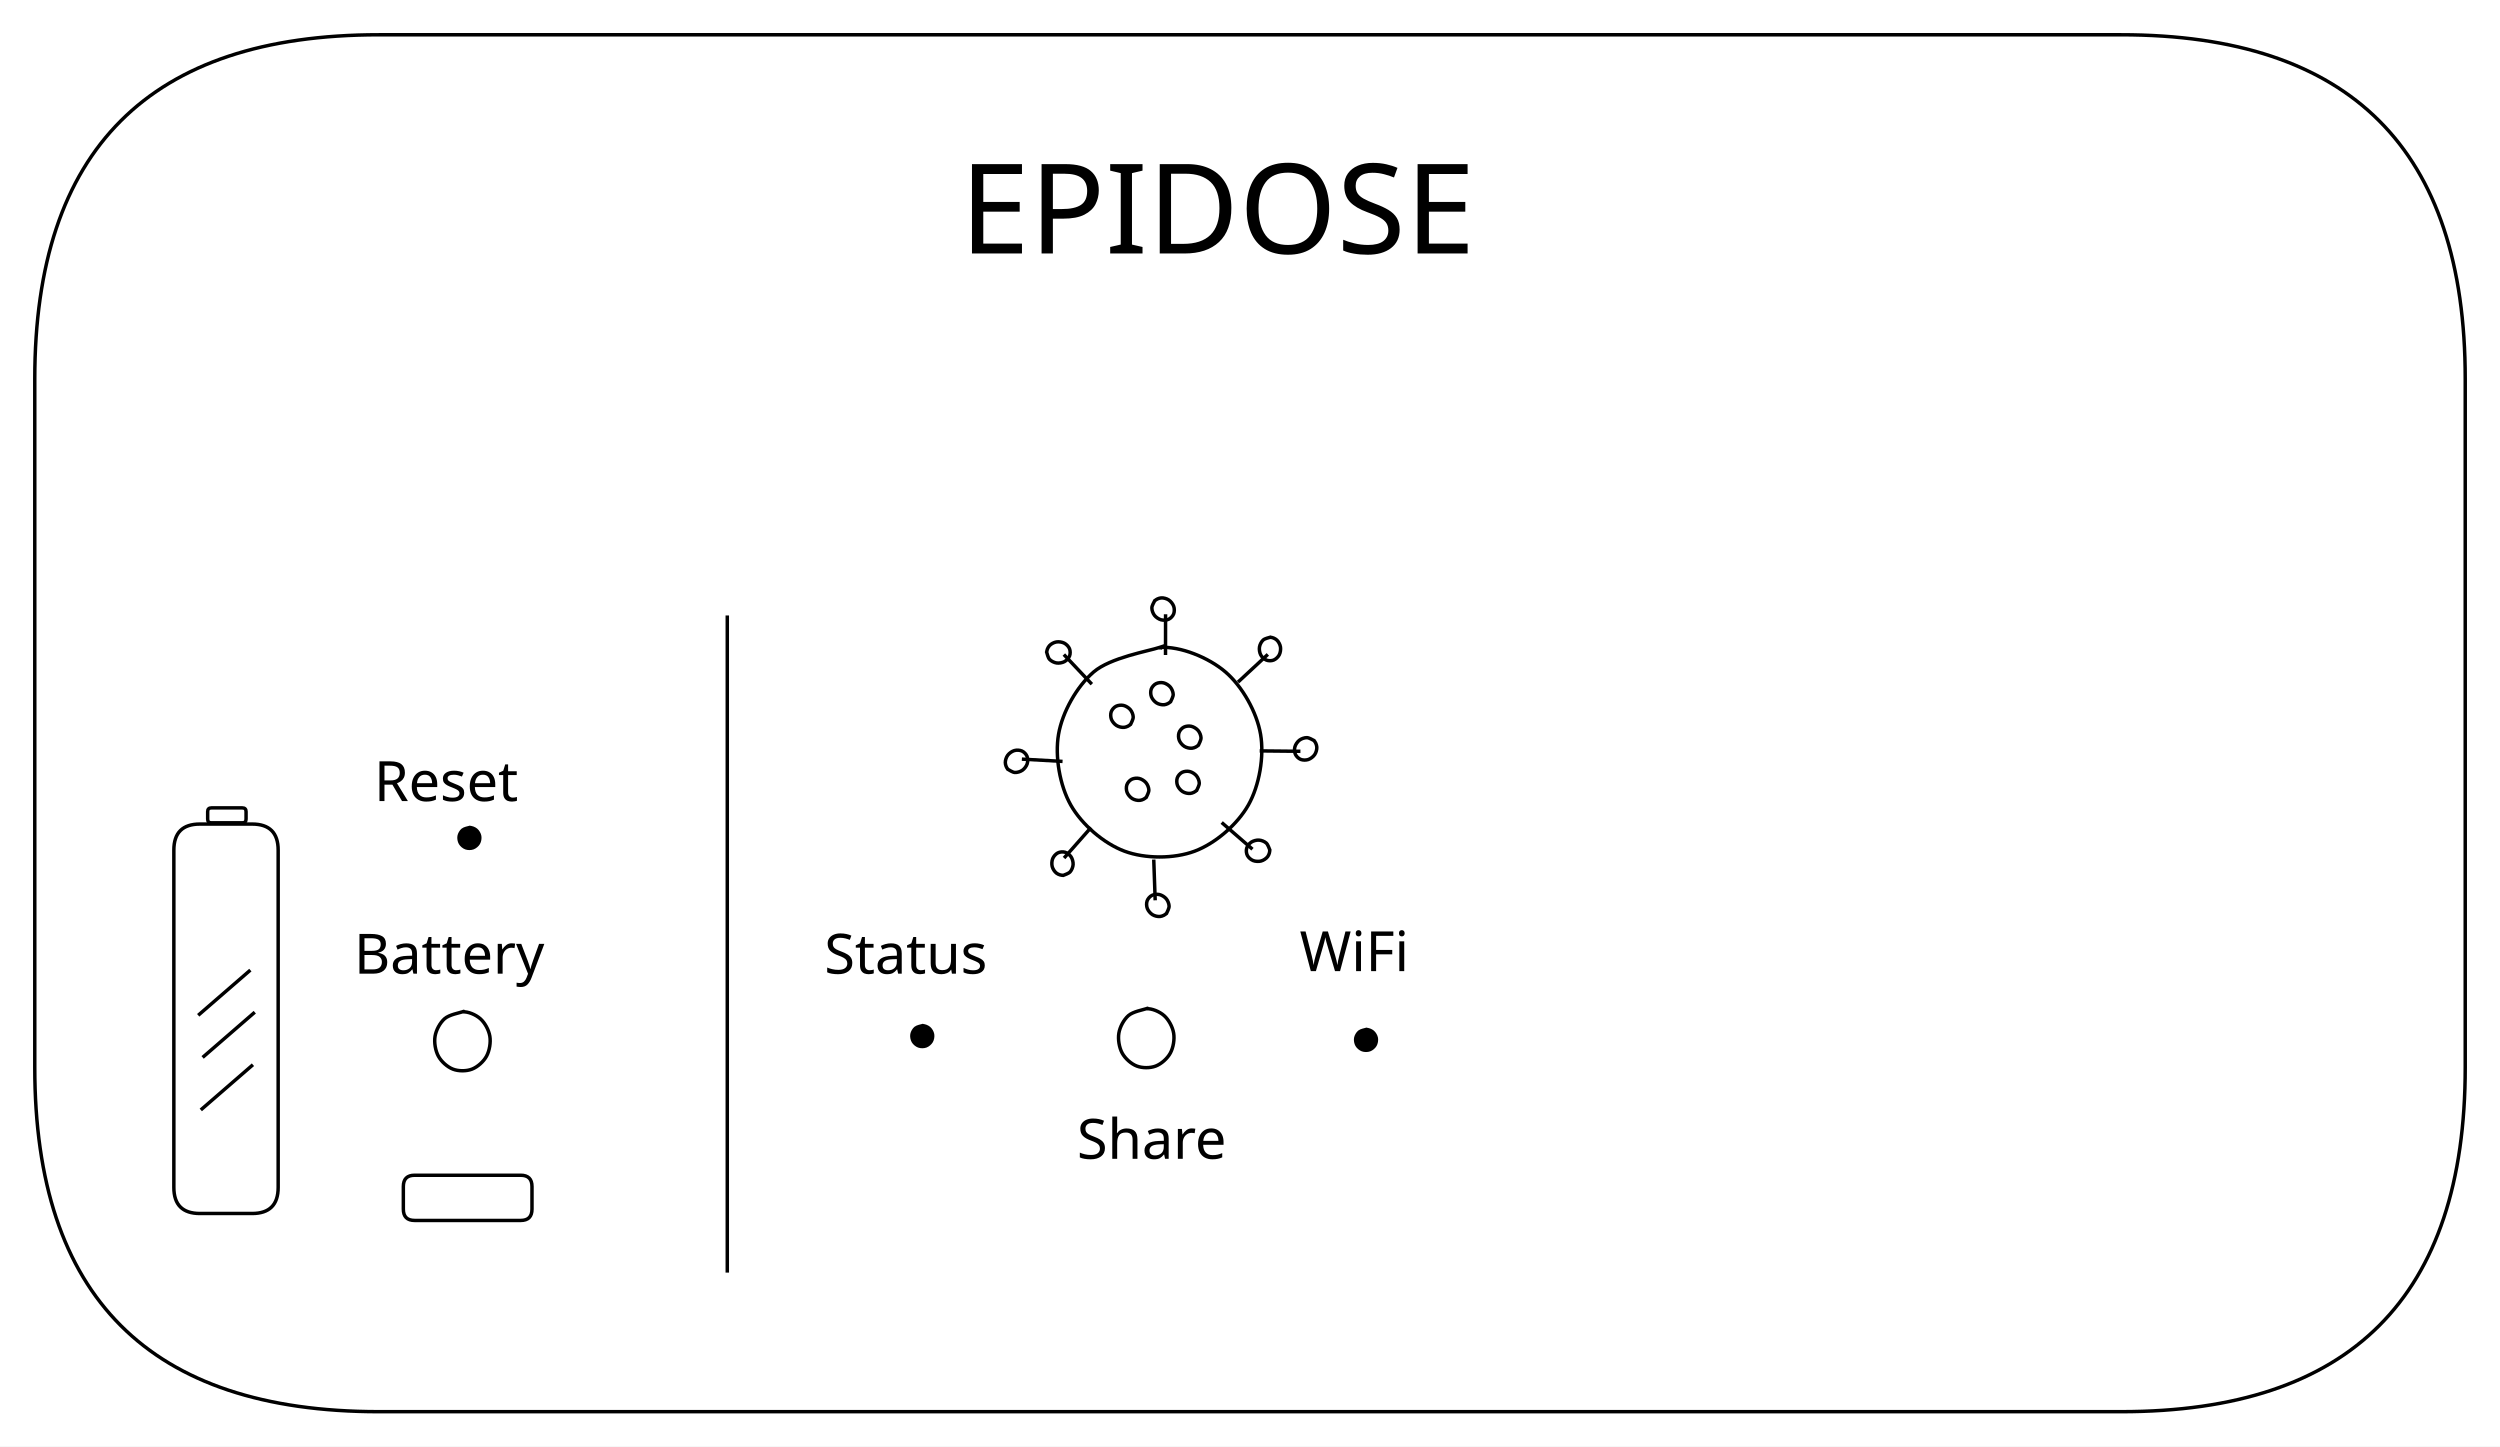
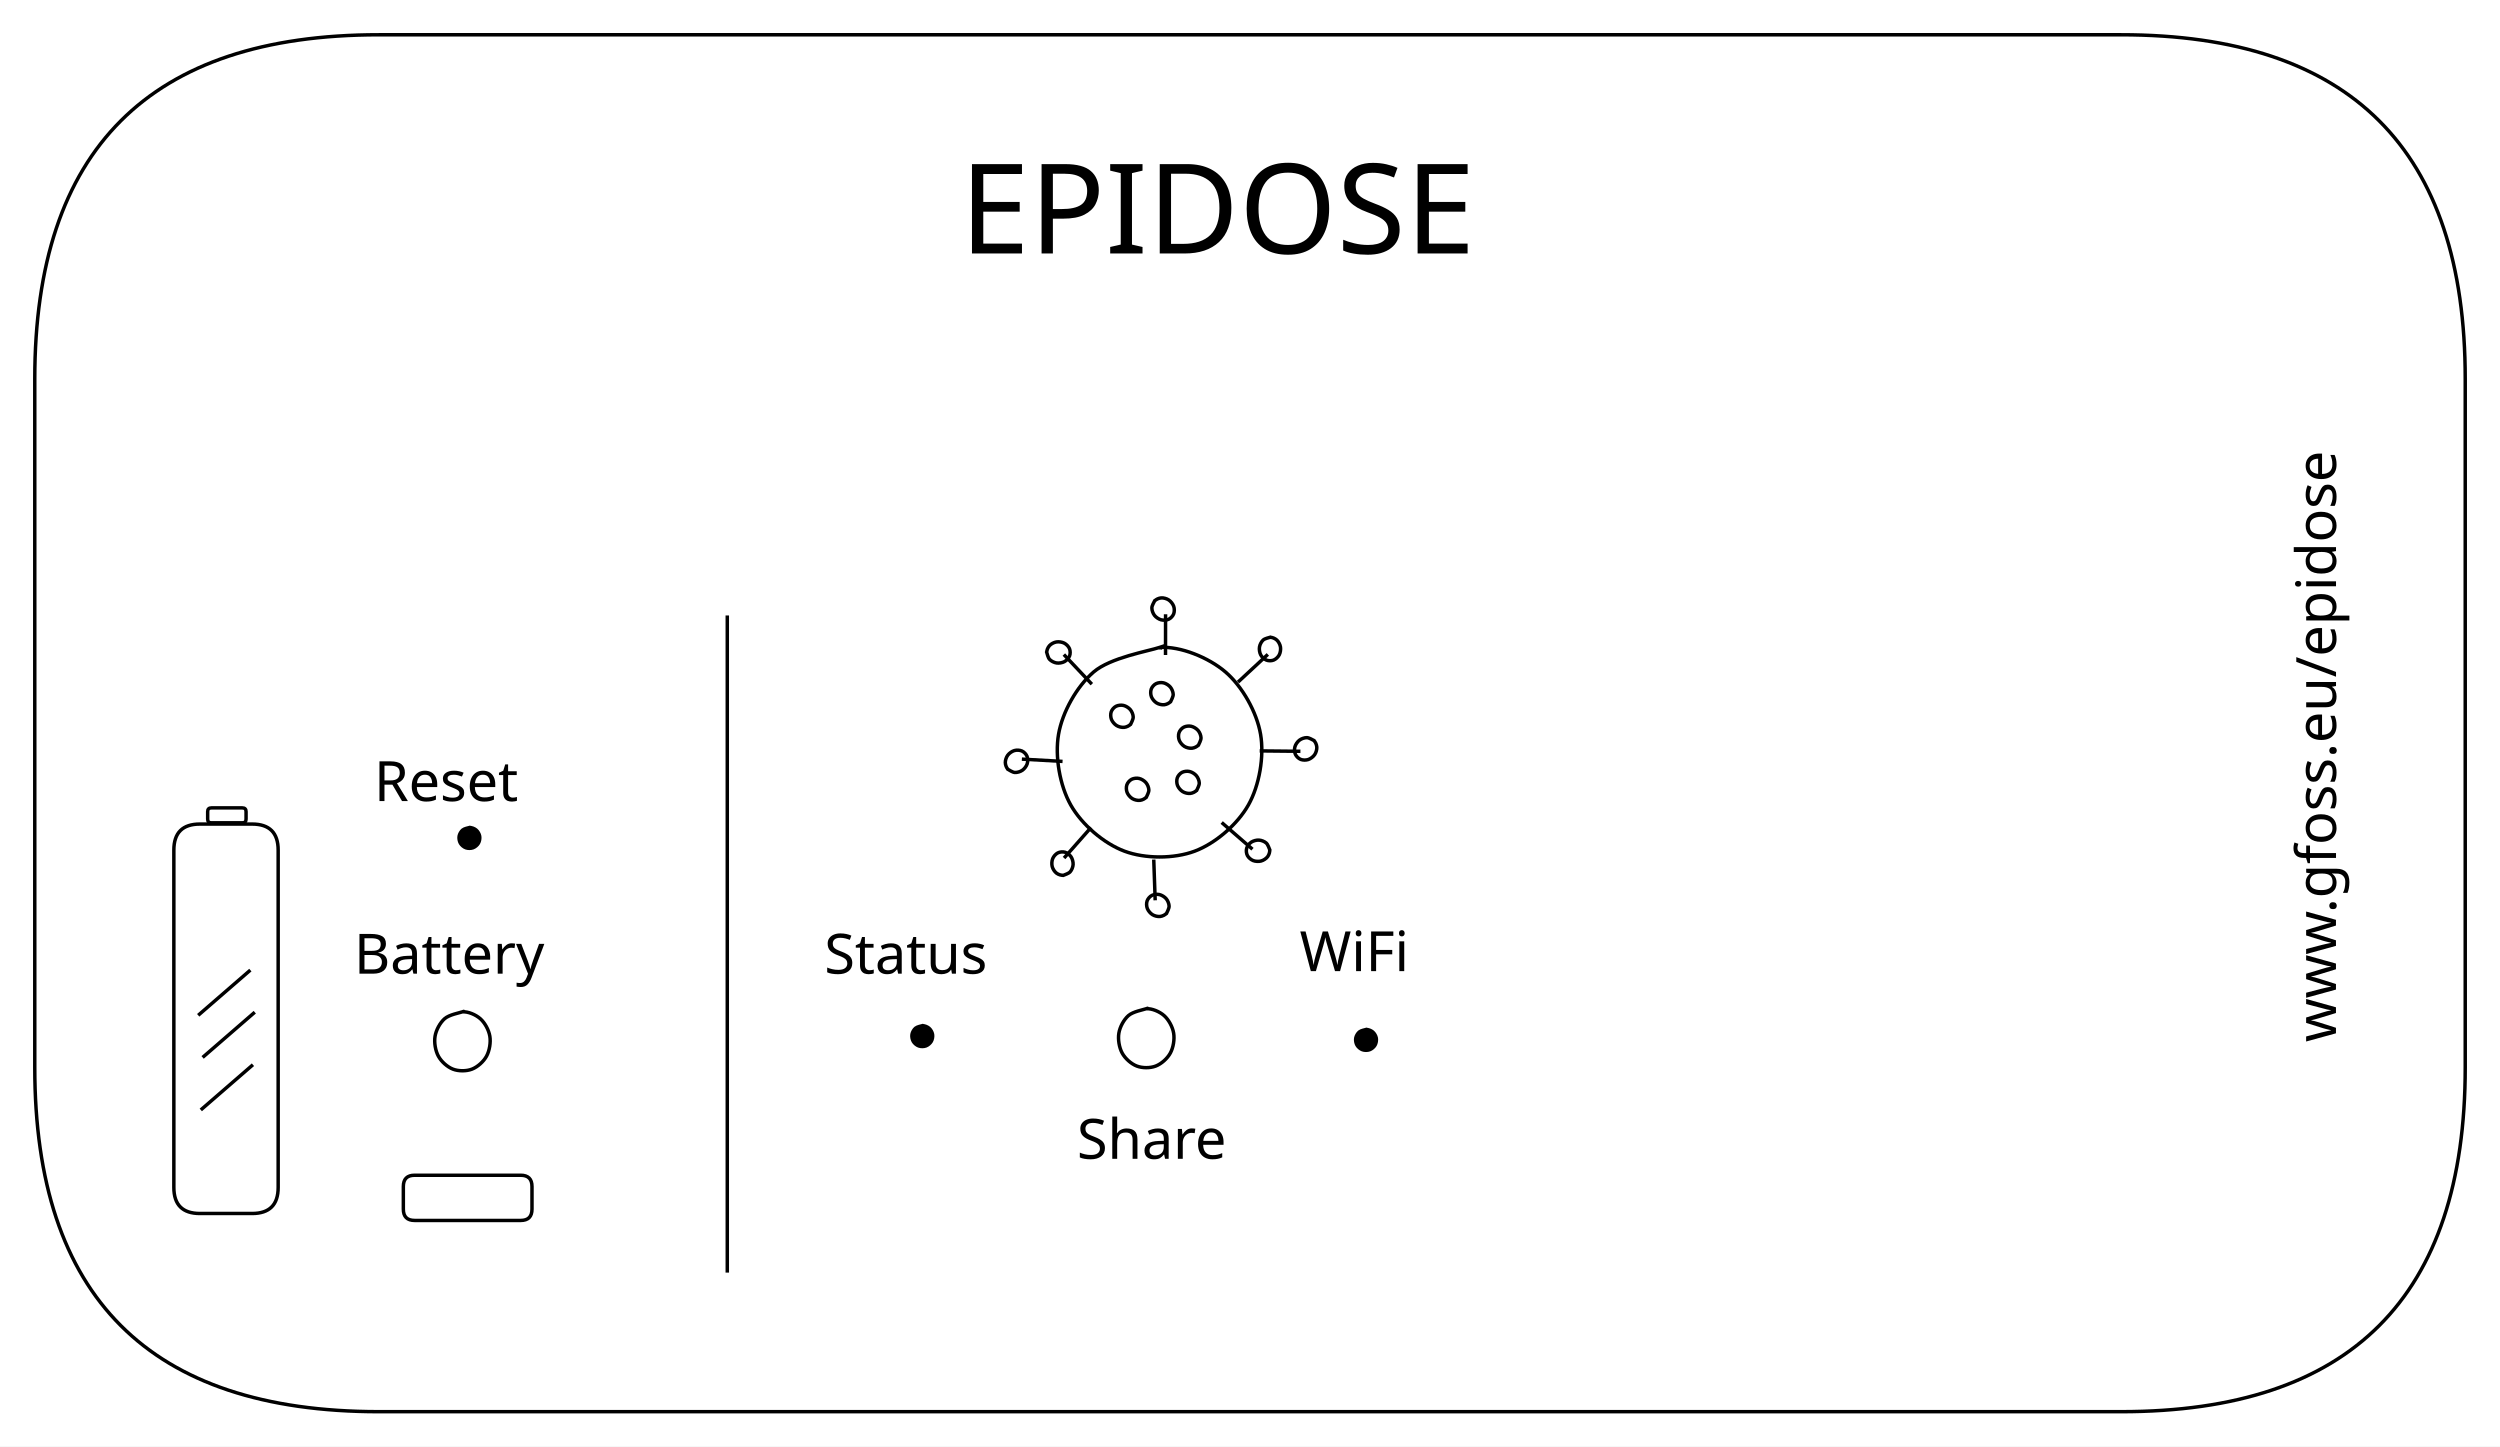
<svg xmlns="http://www.w3.org/2000/svg" version="1.1" viewBox="0 0 719 416">
  <defs>
    <style>
      @font-face {
        font-family: "Virgil";
        src: url("https://excalidraw.com/FG_Virgil.woff2");
      }
      @font-face {
        font-family: "Cascadia";
        src: url("https://excalidraw.com/Cascadia.woff2");
      }
    </style>
  </defs>
  <rect x="0" y="0" width="719" height="416" fill="#ffffff" />
  <g transform="translate(10 10) rotate(0 349.5 198)">
    <path d="M99 0 M99 0 C284.364 0, 469.729 0, 600 0 M99 0 C204.238 0, 309.476 0, 600 0 M600 0 C666 0, 699 33, 699 99 M600 0 C666 0, 699 33, 699 99 M699 99 C699 170.945, 699 242.89, 699 297 M699 99 C699 139.087, 699 179.173, 699 297 M699 297 C699 363, 666 396, 600 396 M699 297 C699 363, 666 396, 600 396 M600 396 C410.517 396, 221.034 396, 99 396 M600 396 C448.006 396, 296.012 396, 99 396 M99 396 C33 396, 0 363, 0 297 M99 396 C33 396, 0 363, 0 297 M0 297 C0 221.243, 0 145.486, 0 99 M0 297 C0 240.184, 0 183.368, 0 99 M0 99 C0 33, 33 0, 99 0 M0 99 C0 33, 33 0, 99 0" stroke="#000000" stroke-width="1" fill="none" />
  </g>
  <g transform="translate(276.0576 37.90288) rotate(0 74 21.5)">
    <text x="0" y="35" font-family="Cascadia, Segoe UI Emoji" font-size="36px" fill="#000000" text-anchor="start" style="white-space: pre;" direction="ltr">EPIDOSE</text>
  </g>
  <g transform="translate(125 291) rotate(0 8 8.5)">
    <path d="M8 0 C9.628 -0.109, 11.829 0.818, 13.142 1.989 C14.455 3.159, 15.581 5.23, 15.878 7.024 C16.176 8.818, 15.785 11.173, 14.928 12.75 C14.071 14.327, 12.347 15.864, 10.736 16.487 C9.125 17.11, 6.875 17.11, 5.264 16.487 C3.653 15.864, 1.929 14.327, 1.072 12.75 C0.215 11.173, -0.176 8.818, 0.122 7.024 C0.419 5.23, 1.545 3.159, 2.858 1.989 C4.171 0.818, 7.143 0.303, 8 0 C8.857 -0.303, 8 0.028, 8 0.17 M8 0 C9.628 -0.109, 11.829 0.818, 13.142 1.989 C14.455 3.159, 15.581 5.23, 15.878 7.024 C16.176 8.818, 15.785 11.173, 14.928 12.75 C14.071 14.327, 12.347 15.864, 10.736 16.487 C9.125 17.11, 6.875 17.11, 5.264 16.487 C3.653 15.864, 1.929 14.327, 1.072 12.75 C0.215 11.173, -0.176 8.818, 0.122 7.024 C0.419 5.23, 1.545 3.159, 2.858 1.989 C4.171 0.818, 7.143 0.303, 8 0 C8.857 -0.303, 8 0.028, 8 0.17" stroke="#000000" stroke-width="1" fill="none" />
  </g>
  <g transform="translate(132 238) rotate(0 3 3)">
    <path d="M3 0 C3.611 -0.038, 4.436 0.289, 4.928 0.702 C5.421 1.115, 5.843 1.846, 5.954 2.479 C6.066 3.112, 5.919 3.943, 5.598 4.5 C5.277 5.057, 4.63 5.599, 4.026 5.819 C3.422 6.039, 2.578 6.039, 1.974 5.819 C1.37 5.599, 0.723 5.057, 0.402 4.5 C0.081 3.943, -0.066 3.112, 0.046 2.479 C0.157 1.846, 0.579 1.115, 1.072 0.702 C1.564 0.289, 2.679 0.107, 3 0 C3.321 -0.107, 3 0.01, 3 0.06 M3 0 C3.611 -0.038, 4.436 0.289, 4.928 0.702 C5.421 1.115, 5.843 1.846, 5.954 2.479 C6.066 3.112, 5.919 3.943, 5.598 4.5 C5.277 5.057, 4.63 5.599, 4.026 5.819 C3.422 6.039, 2.578 6.039, 1.974 5.819 C1.37 5.599, 0.723 5.057, 0.402 4.5 C0.081 3.943, -0.066 3.112, 0.046 2.479 C0.157 1.846, 0.579 1.115, 1.072 0.702 C1.564 0.289, 2.679 0.107, 3 0 C3.321 -0.107, 3 0.01, 3 0.06" stroke="none" stroke-width="0" fill="#000000" />
    <path d="M3 0 C3.611 -0.038, 4.436 0.289, 4.928 0.702 C5.421 1.115, 5.843 1.846, 5.954 2.479 C6.066 3.112, 5.919 3.943, 5.598 4.5 C5.277 5.057, 4.63 5.599, 4.026 5.819 C3.422 6.039, 2.578 6.039, 1.974 5.819 C1.37 5.599, 0.723 5.057, 0.402 4.5 C0.081 3.943, -0.066 3.112, 0.046 2.479 C0.157 1.846, 0.579 1.115, 1.072 0.702 C1.564 0.289, 2.679 0.107, 3 0 C3.321 -0.107, 3 0.01, 3 0.06 M3 0 C3.611 -0.038, 4.436 0.289, 4.928 0.702 C5.421 1.115, 5.843 1.846, 5.954 2.479 C6.066 3.112, 5.919 3.943, 5.598 4.5 C5.277 5.057, 4.63 5.599, 4.026 5.819 C3.422 6.039, 2.578 6.039, 1.974 5.819 C1.37 5.599, 0.723 5.057, 0.402 4.5 C0.081 3.943, -0.066 3.112, 0.046 2.479 C0.157 1.846, 0.579 1.115, 1.072 0.702 C1.564 0.289, 2.679 0.107, 3 0 C3.321 -0.107, 3 0.01, 3 0.06" stroke="#000000" stroke-width="1" fill="none" />
  </g>
  <g transform="translate(116 338) rotate(0 18.5 6.5)">
    <path d="M3.25 0 M3.25 0 C14.195 0, 25.14 0, 33.75 0 M3.25 0 C11.42 0, 19.59 0, 33.75 0 M33.75 0 C35.917 0, 37 1.083, 37 3.25 M33.75 0 C35.917 0, 37 1.083, 37 3.25 M37 3.25 C37 4.595, 37 5.939, 37 9.75 M37 3.25 C37 4.587, 37 5.924, 37 9.75 M37 9.75 C37 11.917, 35.917 13, 33.75 13 M37 9.75 C37 11.917, 35.917 13, 33.75 13 M33.75 13 C26.5 13, 19.25 13, 3.25 13 M33.75 13 C23.548 13, 13.346 13, 3.25 13 M3.25 13 C1.083 13, 0 11.917, 0 9.75 M3.25 13 C1.083 13, 0 11.917, 0 9.75 M0 9.75 C0 7.836, 0 5.922, 0 3.25 M0 9.75 C0 7.453, 0 5.157, 0 3.25 M0 3.25 C0 1.083, 1.083 0, 3.25 0 M0 3.25 C0 1.083, 1.083 0, 3.25 0" stroke="#000000" stroke-width="1" fill="none" />
  </g>
  <g transform="translate(50 237) rotate(0 15 56)">
    <path d="M7.5 0 M7.5 0 C10.976 0, 14.451 0, 22.5 0 M7.5 0 C13.192 0, 18.884 0, 22.5 0 M22.5 0 C27.5 0, 30 2.5, 30 7.5 M22.5 0 C27.5 0, 30 2.5, 30 7.5 M30 7.5 C30 30.633, 30 53.767, 30 104.5 M30 7.5 C30 36.895, 30 66.29, 30 104.5 M30 104.5 C30 109.5, 27.5 112, 22.5 112 M30 104.5 C30 109.5, 27.5 112, 22.5 112 M22.5 112 C17.804 112, 13.109 112, 7.5 112 M22.5 112 C18.589 112, 14.678 112, 7.5 112 M7.5 112 C2.5 112, 0 109.5, 0 104.5 M7.5 112 C2.5 112, 0 109.5, 0 104.5 M0 104.5 C0 69.489, 0 34.479, 0 7.5 M0 104.5 C0 76.455, 0 48.41, 0 7.5 M0 7.5 C0 2.5, 2.5 0, 7.5 0 M0 7.5 C0 2.5, 2.5 0, 7.5 0" stroke="#000000" stroke-width="1" fill="none" />
  </g>
  <g>
    <g transform="translate(57 292) rotate(0 7.5 -6.5)">
      <path d="M0 0 C2.5 -2.167, 12.5 -10.833, 15 -13 M0 0 C2.5 -2.167, 12.5 -10.833, 15 -13" stroke="#000000" stroke-width="1" fill="none" />
    </g>
  </g>
  <g>
    <g transform="translate(58.27301 304.1135) rotate(0 7.5 -6.5)">
      <path d="M0 0 C2.5 -2.167, 12.5 -10.833, 15 -13 M0 0 C2.5 -2.167, 12.5 -10.833, 15 -13" stroke="#000000" stroke-width="1" fill="none" />
    </g>
  </g>
  <g>
    <g transform="translate(57.7454 319.2178) rotate(0 7.5 -6.5)">
      <path d="M0 0 C2.5 -2.167, 12.5 -10.833, 15 -13 M0 0 C2.5 -2.167, 12.5 -10.833, 15 -13" stroke="#000000" stroke-width="1" fill="none" />
    </g>
  </g>
  <g transform="translate(59.72393 232.3497) rotate(0 5.521472 2.147239)">
    <path d="M1.074 0 M1.074 0 C3.261 0, 5.448 0, 9.969 0 M1.074 0 C3.871 0, 6.667 0, 9.969 0 M9.969 0 C10.685 0, 11.043 0.358, 11.043 1.074 M9.969 0 C10.685 0, 11.043 0.358, 11.043 1.074 M11.043 1.074 C11.043 1.927, 11.043 2.781, 11.043 3.221 M11.043 1.074 C11.043 1.623, 11.043 2.172, 11.043 3.221 M11.043 3.221 C11.043 3.937, 10.685 4.294, 9.969 4.294 M11.043 3.221 C11.043 3.937, 10.685 4.294, 9.969 4.294 M9.969 4.294 C7.131 4.294, 4.293 4.294, 1.074 4.294 M9.969 4.294 C7.614 4.294, 5.258 4.294, 1.074 4.294 M1.074 4.294 C0.358 4.294, 0 3.937, 0 3.221 M1.074 4.294 C0.358 4.294, 0 3.937, 0 3.221 M0 3.221 C0 2.616, 0 2.012, 0 1.074 M0 3.221 C0 2.784, 0 2.348, 0 1.074 M0 1.074 C0 0.358, 0.358 0, 1.074 0 M0 1.074 C0 0.358, 0.358 0, 1.074 0" stroke="#000000" stroke-width="1" fill="none" />
  </g>
  <g transform="translate(321.6626 290.1074) rotate(0 8 8.5)">
    <path d="M8 0 C9.628 -0.109, 11.829 0.818, 13.142 1.989 C14.455 3.159, 15.581 5.23, 15.878 7.024 C16.176 8.818, 15.785 11.173, 14.928 12.75 C14.071 14.327, 12.347 15.864, 10.736 16.487 C9.125 17.11, 6.875 17.11, 5.264 16.487 C3.653 15.864, 1.929 14.327, 1.072 12.75 C0.215 11.173, -0.176 8.818, 0.122 7.024 C0.419 5.23, 1.545 3.159, 2.858 1.989 C4.171 0.818, 7.143 0.303, 8 0 C8.857 -0.303, 8 0.028, 8 0.17 M8 0 C9.628 -0.109, 11.829 0.818, 13.142 1.989 C14.455 3.159, 15.581 5.23, 15.878 7.024 C16.176 8.818, 15.785 11.173, 14.928 12.75 C14.071 14.327, 12.347 15.864, 10.736 16.487 C9.125 17.11, 6.875 17.11, 5.264 16.487 C3.653 15.864, 1.929 14.327, 1.072 12.75 C0.215 11.173, -0.176 8.818, 0.122 7.024 C0.419 5.23, 1.545 3.159, 2.858 1.989 C4.171 0.818, 7.143 0.303, 8 0 C8.857 -0.303, 8 0.028, 8 0.17" stroke="#000000" stroke-width="1" fill="none" />
  </g>
  <g transform="translate(262.2454 294.9939) rotate(0 3 3)">
    <path d="M3 0 C3.611 -0.038, 4.436 0.289, 4.928 0.702 C5.421 1.115, 5.843 1.846, 5.954 2.479 C6.066 3.112, 5.919 3.943, 5.598 4.5 C5.277 5.057, 4.63 5.599, 4.026 5.819 C3.422 6.039, 2.578 6.039, 1.974 5.819 C1.37 5.599, 0.723 5.057, 0.402 4.5 C0.081 3.943, -0.066 3.112, 0.046 2.479 C0.157 1.846, 0.579 1.115, 1.072 0.702 C1.564 0.289, 2.679 0.107, 3 0 C3.321 -0.107, 3 0.01, 3 0.06 M3 0 C3.611 -0.038, 4.436 0.289, 4.928 0.702 C5.421 1.115, 5.843 1.846, 5.954 2.479 C6.066 3.112, 5.919 3.943, 5.598 4.5 C5.277 5.057, 4.63 5.599, 4.026 5.819 C3.422 6.039, 2.578 6.039, 1.974 5.819 C1.37 5.599, 0.723 5.057, 0.402 4.5 C0.081 3.943, -0.066 3.112, 0.046 2.479 C0.157 1.846, 0.579 1.115, 1.072 0.702 C1.564 0.289, 2.679 0.107, 3 0 C3.321 -0.107, 3 0.01, 3 0.06" stroke="none" stroke-width="0" fill="#000000" />
    <path d="M3 0 C3.611 -0.038, 4.436 0.289, 4.928 0.702 C5.421 1.115, 5.843 1.846, 5.954 2.479 C6.066 3.112, 5.919 3.943, 5.598 4.5 C5.277 5.057, 4.63 5.599, 4.026 5.819 C3.422 6.039, 2.578 6.039, 1.974 5.819 C1.37 5.599, 0.723 5.057, 0.402 4.5 C0.081 3.943, -0.066 3.112, 0.046 2.479 C0.157 1.846, 0.579 1.115, 1.072 0.702 C1.564 0.289, 2.679 0.107, 3 0 C3.321 -0.107, 3 0.01, 3 0.06 M3 0 C3.611 -0.038, 4.436 0.289, 4.928 0.702 C5.421 1.115, 5.843 1.846, 5.954 2.479 C6.066 3.112, 5.919 3.943, 5.598 4.5 C5.277 5.057, 4.63 5.599, 4.026 5.819 C3.422 6.039, 2.578 6.039, 1.974 5.819 C1.37 5.599, 0.723 5.057, 0.402 4.5 C0.081 3.943, -0.066 3.112, 0.046 2.479 C0.157 1.846, 0.579 1.115, 1.072 0.702 C1.564 0.289, 2.679 0.107, 3 0 C3.321 -0.107, 3 0.01, 3 0.06" stroke="#000000" stroke-width="1" fill="none" />
  </g>
  <g transform="translate(389.8679 296.0834) rotate(0 3 3)">
    <path d="M3 0 C3.611 -0.038, 4.436 0.289, 4.928 0.702 C5.421 1.115, 5.843 1.846, 5.954 2.479 C6.066 3.112, 5.919 3.943, 5.598 4.5 C5.277 5.057, 4.63 5.599, 4.026 5.819 C3.422 6.039, 2.578 6.039, 1.974 5.819 C1.37 5.599, 0.723 5.057, 0.402 4.5 C0.081 3.943, -0.066 3.112, 0.046 2.479 C0.157 1.846, 0.579 1.115, 1.072 0.702 C1.564 0.289, 2.679 0.107, 3 0 C3.321 -0.107, 3 0.01, 3 0.06 M3 0 C3.611 -0.038, 4.436 0.289, 4.928 0.702 C5.421 1.115, 5.843 1.846, 5.954 2.479 C6.066 3.112, 5.919 3.943, 5.598 4.5 C5.277 5.057, 4.63 5.599, 4.026 5.819 C3.422 6.039, 2.578 6.039, 1.974 5.819 C1.37 5.599, 0.723 5.057, 0.402 4.5 C0.081 3.943, -0.066 3.112, 0.046 2.479 C0.157 1.846, 0.579 1.115, 1.072 0.702 C1.564 0.289, 2.679 0.107, 3 0 C3.321 -0.107, 3 0.01, 3 0.06" stroke="none" stroke-width="0" fill="#000000" />
    <path d="M3 0 C3.611 -0.038, 4.436 0.289, 4.928 0.702 C5.421 1.115, 5.843 1.846, 5.954 2.479 C6.066 3.112, 5.919 3.943, 5.598 4.5 C5.277 5.057, 4.63 5.599, 4.026 5.819 C3.422 6.039, 2.578 6.039, 1.974 5.819 C1.37 5.599, 0.723 5.057, 0.402 4.5 C0.081 3.943, -0.066 3.112, 0.046 2.479 C0.157 1.846, 0.579 1.115, 1.072 0.702 C1.564 0.289, 2.679 0.107, 3 0 C3.321 -0.107, 3 0.01, 3 0.06 M3 0 C3.611 -0.038, 4.436 0.289, 4.928 0.702 C5.421 1.115, 5.843 1.846, 5.954 2.479 C6.066 3.112, 5.919 3.943, 5.598 4.5 C5.277 5.057, 4.63 5.599, 4.026 5.819 C3.422 6.039, 2.578 6.039, 1.974 5.819 C1.37 5.599, 0.723 5.057, 0.402 4.5 C0.081 3.943, -0.066 3.112, 0.046 2.479 C0.157 1.846, 0.579 1.115, 1.072 0.702 C1.564 0.289, 2.679 0.107, 3 0 C3.321 -0.107, 3 0.01, 3 0.06" stroke="#000000" stroke-width="1" fill="none" />
  </g>
  <g transform="translate(107.5899 215.3849) rotate(0 23.5 9.5)">
    <text x="0" y="15" font-family="Cascadia, Segoe UI Emoji" font-size="16px" fill="#000000" text-anchor="start" style="white-space: pre;" direction="ltr">Reset</text>
  </g>
  <g transform="translate(101.8345 265.0252) rotate(0 33 9.5)">
    <text x="0" y="15" font-family="Cascadia, Segoe UI Emoji" font-size="16px" fill="#000000" text-anchor="start" style="white-space: pre;" direction="ltr">Battery</text>
  </g>
  <g transform="translate(237.0863 265.0252) rotate(0 28 9.5)">
    <text x="0" y="15" font-family="Cascadia, Segoe UI Emoji" font-size="16px" fill="#000000" text-anchor="start" style="white-space: pre;" direction="ltr">Status</text>
  </g>
  <g transform="translate(309.7482 318.2626) rotate(0 23.5 9.5)">
    <text x="0" y="15" font-family="Cascadia, Segoe UI Emoji" font-size="16px" fill="#000000" text-anchor="start" style="white-space: pre;" direction="ltr">Share</text>
  </g>
  <g transform="translate(373.777 264.3058) rotate(0 19 9.5)">
    <text x="0" y="15" font-family="Cascadia, Segoe UI Emoji" font-size="16px" fill="#000000" text-anchor="start" style="white-space: pre;" direction="ltr">WiFi</text>
  </g>
  <g transform="translate(303.9928 186.1942) rotate(0 29.4964 30.21583)">
    <path d="M29.496 0 C35.5 -0.386, 43.615 2.908, 48.456 7.069 C53.298 11.231, 57.447 18.593, 58.545 24.969 C59.642 31.345, 58.201 39.717, 55.041 45.324 C51.881 50.93, 45.524 56.395, 39.585 58.609 C33.646 60.824, 25.347 60.824, 19.408 58.609 C13.469 56.395, 7.112 50.93, 3.952 45.324 C0.792 39.717, -0.649 31.345, 0.448 24.969 C1.546 18.593, 5.695 11.231, 10.536 7.069 C15.378 2.908, 26.336 1.077, 29.496 0 C32.656 -1.077, 29.496 0.101, 29.496 0.604 M29.496 0 C35.5 -0.386, 43.615 2.908, 48.456 7.069 C53.298 11.231, 57.447 18.593, 58.545 24.969 C59.642 31.345, 58.201 39.717, 55.041 45.324 C51.881 50.93, 45.524 56.395, 39.585 58.609 C33.646 60.824, 25.347 60.824, 19.408 58.609 C13.469 56.395, 7.112 50.93, 3.952 45.324 C0.792 39.717, -0.649 31.345, 0.448 24.969 C1.546 18.593, 5.695 11.231, 10.536 7.069 C15.378 2.908, 26.336 1.077, 29.496 0 C32.656 -1.077, 29.496 0.101, 29.496 0.604" stroke="#000000" stroke-width="1" fill="none" />
  </g>
  <g>
    <g transform="translate(356.0429 196.1779) rotate(0 4.294479 -3.98773)">
      <path d="M0 0 C1.431 -1.329, 7.157 -6.646, 8.589 -7.975 M0 0 C1.431 -1.329, 7.157 -6.646, 8.589 -7.975" stroke="#000000" stroke-width="1" fill="none" />
    </g>
  </g>
  <g transform="translate(362.1779 183.2945) rotate(0 3.067485 3.374233)">
    <path d="M3.067 0 C3.692 -0.043, 4.536 0.325, 5.039 0.789 C5.543 1.254, 5.974 2.076, 6.088 2.788 C6.202 3.5, 6.053 4.435, 5.724 5.061 C5.395 5.687, 4.734 6.298, 4.117 6.545 C3.499 6.792, 2.636 6.792, 2.018 6.545 C1.401 6.298, 0.74 5.687, 0.411 5.061 C0.082 4.435, -0.068 3.5, 0.047 2.788 C0.161 2.076, 0.592 1.254, 1.096 0.789 C1.599 0.325, 2.739 0.12, 3.067 0 C3.396 -0.12, 3.067 0.011, 3.067 0.067 M3.067 0 C3.692 -0.043, 4.536 0.325, 5.039 0.789 C5.543 1.254, 5.974 2.076, 6.088 2.788 C6.202 3.5, 6.053 4.435, 5.724 5.061 C5.395 5.687, 4.734 6.298, 4.117 6.545 C3.499 6.792, 2.636 6.792, 2.018 6.545 C1.401 6.298, 0.74 5.687, 0.411 5.061 C0.082 4.435, -0.068 3.5, 0.047 2.788 C0.161 2.076, 0.592 1.254, 1.096 0.789 C1.599 0.325, 2.739 0.12, 3.067 0 C3.396 -0.12, 3.067 0.011, 3.067 0.067" stroke="#000000" stroke-width="1" fill="none" />
  </g>
  <g>
    <g transform="translate(330.9141 186.507) rotate(312.9546 4.294479 -3.98773)">
      <path d="M0 0 C1.431 -1.329, 7.157 -6.646, 8.589 -7.975 M0 0 C1.431 -1.329, 7.157 -6.646, 8.589 -7.975" stroke="#000000" stroke-width="1" fill="none" />
    </g>
  </g>
  <g transform="translate(331.4443 171.7905) rotate(312.9546 3.067485 3.374233)">
    <path d="M3.067 0 C3.692 -0.043, 4.536 0.325, 5.039 0.789 C5.543 1.254, 5.974 2.076, 6.088 2.788 C6.202 3.5, 6.053 4.435, 5.724 5.061 C5.395 5.687, 4.734 6.298, 4.117 6.545 C3.499 6.792, 2.636 6.792, 2.018 6.545 C1.401 6.298, 0.74 5.687, 0.411 5.061 C0.082 4.435, -0.068 3.5, 0.047 2.788 C0.161 2.076, 0.592 1.254, 1.096 0.789 C1.599 0.325, 2.739 0.12, 3.067 0 C3.396 -0.12, 3.067 0.011, 3.067 0.067 M3.067 0 C3.692 -0.043, 4.536 0.325, 5.039 0.789 C5.543 1.254, 5.974 2.076, 6.088 2.788 C6.202 3.5, 6.053 4.435, 5.724 5.061 C5.395 5.687, 4.734 6.298, 4.117 6.545 C3.499 6.792, 2.636 6.792, 2.018 6.545 C1.401 6.298, 0.74 5.687, 0.411 5.061 C0.082 4.435, -0.068 3.5, 0.047 2.788 C0.161 2.076, 0.592 1.254, 1.096 0.789 C1.599 0.325, 2.739 0.12, 3.067 0 C3.396 -0.12, 3.067 0.011, 3.067 0.067" stroke="#000000" stroke-width="1" fill="none" />
  </g>
  <g>
    <g transform="translate(363.8484 220.0034) rotate(43.45184 4.294479 -3.98773)">
      <path d="M0 0 C1.431 -1.329, 7.157 -6.646, 8.589 -7.975 M0 0 C1.431 -1.329, 7.157 -6.646, 8.589 -7.975" stroke="#000000" stroke-width="1" fill="none" />
    </g>
  </g>
  <g transform="translate(372.4357 212.0086) rotate(43.45184 3.067485 3.374233)">
    <path d="M3.067 0 C3.692 -0.043, 4.536 0.325, 5.039 0.789 C5.543 1.254, 5.974 2.076, 6.088 2.788 C6.202 3.5, 6.053 4.435, 5.724 5.061 C5.395 5.687, 4.734 6.298, 4.117 6.545 C3.499 6.792, 2.636 6.792, 2.018 6.545 C1.401 6.298, 0.74 5.687, 0.411 5.061 C0.082 4.435, -0.068 3.5, 0.047 2.788 C0.161 2.076, 0.592 1.254, 1.096 0.789 C1.599 0.325, 2.739 0.12, 3.067 0 C3.396 -0.12, 3.067 0.011, 3.067 0.067 M3.067 0 C3.692 -0.043, 4.536 0.325, 5.039 0.789 C5.543 1.254, 5.974 2.076, 6.088 2.788 C6.202 3.5, 6.053 4.435, 5.724 5.061 C5.395 5.687, 4.734 6.298, 4.117 6.545 C3.499 6.792, 2.636 6.792, 2.018 6.545 C1.401 6.298, 0.74 5.687, 0.411 5.061 C0.082 4.435, -0.068 3.5, 0.047 2.788 C0.161 2.076, 0.592 1.254, 1.096 0.789 C1.599 0.325, 2.739 0.12, 3.067 0 C3.396 -0.12, 3.067 0.011, 3.067 0.067" stroke="#000000" stroke-width="1" fill="none" />
  </g>
  <g>
    <g transform="translate(327.7303 257.0552) rotate(130.8738 4.294479 -3.98773)">
      <path d="M0 0 C1.431 -1.329, 7.157 -6.646, 8.589 -7.975 M0 0 C1.431 -1.329, 7.157 -6.646, 8.589 -7.975" stroke="#000000" stroke-width="1" fill="none" />
    </g>
  </g>
  <g transform="translate(329.9206 257.0176) rotate(130.8738 3.067485 3.374233)">
    <path d="M3.067 0 C3.692 -0.043, 4.536 0.325, 5.039 0.789 C5.543 1.254, 5.974 2.076, 6.088 2.788 C6.202 3.5, 6.053 4.435, 5.724 5.061 C5.395 5.687, 4.734 6.298, 4.117 6.545 C3.499 6.792, 2.636 6.792, 2.018 6.545 C1.401 6.298, 0.74 5.687, 0.411 5.061 C0.082 4.435, -0.068 3.5, 0.047 2.788 C0.161 2.076, 0.592 1.254, 1.096 0.789 C1.599 0.325, 2.739 0.12, 3.067 0 C3.396 -0.12, 3.067 0.011, 3.067 0.067 M3.067 0 C3.692 -0.043, 4.536 0.325, 5.039 0.789 C5.543 1.254, 5.974 2.076, 6.088 2.788 C6.202 3.5, 6.053 4.435, 5.724 5.061 C5.395 5.687, 4.734 6.298, 4.117 6.545 C3.499 6.792, 2.636 6.792, 2.018 6.545 C1.401 6.298, 0.74 5.687, 0.411 5.061 C0.082 4.435, -0.068 3.5, 0.047 2.788 C0.161 2.076, 0.592 1.254, 1.096 0.789 C1.599 0.325, 2.739 0.12, 3.067 0 C3.396 -0.12, 3.067 0.011, 3.067 0.067" stroke="#000000" stroke-width="1" fill="none" />
  </g>
  <g>
    <g transform="translate(351.4872 244.3826) rotate(443.8284 4.294479 -3.98773)">
      <path d="M0 0 C1.431 -1.329, 7.157 -6.646, 8.589 -7.975 M0 0 C1.431 -1.329, 7.157 -6.646, 8.589 -7.975" stroke="#000000" stroke-width="1" fill="none" />
    </g>
  </g>
  <g transform="translate(358.7313 241.3065) rotate(443.8284 3.067485 3.374233)">
    <path d="M3.067 0 C3.692 -0.043, 4.536 0.325, 5.039 0.789 C5.543 1.254, 5.974 2.076, 6.088 2.788 C6.202 3.5, 6.053 4.435, 5.724 5.061 C5.395 5.687, 4.734 6.298, 4.117 6.545 C3.499 6.792, 2.636 6.792, 2.018 6.545 C1.401 6.298, 0.74 5.687, 0.411 5.061 C0.082 4.435, -0.068 3.5, 0.047 2.788 C0.161 2.076, 0.592 1.254, 1.096 0.789 C1.599 0.325, 2.739 0.12, 3.067 0 C3.396 -0.12, 3.067 0.011, 3.067 0.067 M3.067 0 C3.692 -0.043, 4.536 0.325, 5.039 0.789 C5.543 1.254, 5.974 2.076, 6.088 2.788 C6.202 3.5, 6.053 4.435, 5.724 5.061 C5.395 5.687, 4.734 6.298, 4.117 6.545 C3.499 6.792, 2.636 6.792, 2.018 6.545 C1.401 6.298, 0.74 5.687, 0.411 5.061 C0.082 4.435, -0.068 3.5, 0.047 2.788 C0.161 2.076, 0.592 1.254, 1.096 0.789 C1.599 0.325, 2.739 0.12, 3.067 0 C3.396 -0.12, 3.067 0.011, 3.067 0.067" stroke="#000000" stroke-width="1" fill="none" />
  </g>
  <g>
    <g transform="translate(305.6068 246.366) rotate(174.3257 4.294479 -3.98773)">
      <path d="M0 0 C1.431 -1.329, 7.157 -6.646, 8.589 -7.975 M0 0 C1.431 -1.329, 7.157 -6.646, 8.589 -7.975" stroke="#000000" stroke-width="1" fill="none" />
    </g>
  </g>
  <g transform="translate(302.4958 244.9837) rotate(174.3257 3.067485 3.374233)">
    <path d="M3.067 0 C3.692 -0.043, 4.536 0.325, 5.039 0.789 C5.543 1.254, 5.974 2.076, 6.088 2.788 C6.202 3.5, 6.053 4.435, 5.724 5.061 C5.395 5.687, 4.734 6.298, 4.117 6.545 C3.499 6.792, 2.636 6.792, 2.018 6.545 C1.401 6.298, 0.74 5.687, 0.411 5.061 C0.082 4.435, -0.068 3.5, 0.047 2.788 C0.161 2.076, 0.592 1.254, 1.096 0.789 C1.599 0.325, 2.739 0.12, 3.067 0 C3.396 -0.12, 3.067 0.011, 3.067 0.067 M3.067 0 C3.692 -0.043, 4.536 0.325, 5.039 0.789 C5.543 1.254, 5.974 2.076, 6.088 2.788 C6.202 3.5, 6.053 4.435, 5.724 5.061 C5.395 5.687, 4.734 6.298, 4.117 6.545 C3.499 6.792, 2.636 6.792, 2.018 6.545 C1.401 6.298, 0.74 5.687, 0.411 5.061 C0.082 4.435, -0.068 3.5, 0.047 2.788 C0.161 2.076, 0.592 1.254, 1.096 0.789 C1.599 0.325, 2.739 0.12, 3.067 0 C3.396 -0.12, 3.067 0.011, 3.067 0.067" stroke="#000000" stroke-width="1" fill="none" />
  </g>
  <g>
    <g transform="translate(295.4445 222.6411) rotate(226.0809 4.294479 -3.98773)">
      <path d="M0 0 C1.431 -1.329, 7.157 -6.646, 8.589 -7.975 M0 0 C1.431 -1.329, 7.157 -6.646, 8.589 -7.975" stroke="#000000" stroke-width="1" fill="none" />
    </g>
  </g>
  <g transform="translate(289.2899 215.5738) rotate(226.0809 3.067485 3.374233)">
    <path d="M3.067 0 C3.692 -0.043, 4.536 0.325, 5.039 0.789 C5.543 1.254, 5.974 2.076, 6.088 2.788 C6.202 3.5, 6.053 4.435, 5.724 5.061 C5.395 5.687, 4.734 6.298, 4.117 6.545 C3.499 6.792, 2.636 6.792, 2.018 6.545 C1.401 6.298, 0.74 5.687, 0.411 5.061 C0.082 4.435, -0.068 3.5, 0.047 2.788 C0.161 2.076, 0.592 1.254, 1.096 0.789 C1.599 0.325, 2.739 0.12, 3.067 0 C3.396 -0.12, 3.067 0.011, 3.067 0.067 M3.067 0 C3.692 -0.043, 4.536 0.325, 5.039 0.789 C5.543 1.254, 5.974 2.076, 6.088 2.788 C6.202 3.5, 6.053 4.435, 5.724 5.061 C5.395 5.687, 4.734 6.298, 4.117 6.545 C3.499 6.792, 2.636 6.792, 2.018 6.545 C1.401 6.298, 0.74 5.687, 0.411 5.061 C0.082 4.435, -0.068 3.5, 0.047 2.788 C0.161 2.076, 0.592 1.254, 1.096 0.789 C1.599 0.325, 2.739 0.12, 3.067 0 C3.396 -0.12, 3.067 0.011, 3.067 0.067" stroke="#000000" stroke-width="1" fill="none" />
  </g>
  <g>
    <g transform="translate(305.6924 196.4924) rotate(269.5328 4.294479 -3.98773)">
      <path d="M0 0 C1.431 -1.329, 7.157 -6.646, 8.589 -7.975 M0 0 C1.431 -1.329, 7.157 -6.646, 8.589 -7.975" stroke="#000000" stroke-width="1" fill="none" />
    </g>
  </g>
  <g transform="translate(301.358 184.2676) rotate(269.5328 3.067485 3.374233)">
    <path d="M3.067 0 C3.692 -0.043, 4.536 0.325, 5.039 0.789 C5.543 1.254, 5.974 2.076, 6.088 2.788 C6.202 3.5, 6.053 4.435, 5.724 5.061 C5.395 5.687, 4.734 6.298, 4.117 6.545 C3.499 6.792, 2.636 6.792, 2.018 6.545 C1.401 6.298, 0.74 5.687, 0.411 5.061 C0.082 4.435, -0.068 3.5, 0.047 2.788 C0.161 2.076, 0.592 1.254, 1.096 0.789 C1.599 0.325, 2.739 0.12, 3.067 0 C3.396 -0.12, 3.067 0.011, 3.067 0.067 M3.067 0 C3.692 -0.043, 4.536 0.325, 5.039 0.789 C5.543 1.254, 5.974 2.076, 6.088 2.788 C6.202 3.5, 6.053 4.435, 5.724 5.061 C5.395 5.687, 4.734 6.298, 4.117 6.545 C3.499 6.792, 2.636 6.792, 2.018 6.545 C1.401 6.298, 0.74 5.687, 0.411 5.061 C0.082 4.435, -0.068 3.5, 0.047 2.788 C0.161 2.076, 0.592 1.254, 1.096 0.789 C1.599 0.325, 2.739 0.12, 3.067 0 C3.396 -0.12, 3.067 0.011, 3.067 0.067" stroke="#000000" stroke-width="1" fill="none" />
  </g>
  <g transform="translate(319.5992 202.6258) rotate(130.8738 3.067485 3.374233)">
    <path d="M3.067 0 C3.692 -0.043, 4.536 0.325, 5.039 0.789 C5.543 1.254, 5.974 2.076, 6.088 2.788 C6.202 3.5, 6.053 4.435, 5.724 5.061 C5.395 5.687, 4.734 6.298, 4.117 6.545 C3.499 6.792, 2.636 6.792, 2.018 6.545 C1.401 6.298, 0.74 5.687, 0.411 5.061 C0.082 4.435, -0.068 3.5, 0.047 2.788 C0.161 2.076, 0.592 1.254, 1.096 0.789 C1.599 0.325, 2.739 0.12, 3.067 0 C3.396 -0.12, 3.067 0.011, 3.067 0.067 M3.067 0 C3.692 -0.043, 4.536 0.325, 5.039 0.789 C5.543 1.254, 5.974 2.076, 6.088 2.788 C6.202 3.5, 6.053 4.435, 5.724 5.061 C5.395 5.687, 4.734 6.298, 4.117 6.545 C3.499 6.792, 2.636 6.792, 2.018 6.545 C1.401 6.298, 0.74 5.687, 0.411 5.061 C0.082 4.435, -0.068 3.5, 0.047 2.788 C0.161 2.076, 0.592 1.254, 1.096 0.789 C1.599 0.325, 2.739 0.12, 3.067 0 C3.396 -0.12, 3.067 0.011, 3.067 0.067" stroke="#000000" stroke-width="1" fill="none" />
  </g>
  <g transform="translate(339.0992 208.6258) rotate(130.8738 3.067485 3.374233)">
    <path d="M3.067 0 C3.692 -0.043, 4.536 0.325, 5.039 0.789 C5.543 1.254, 5.974 2.076, 6.088 2.788 C6.202 3.5, 6.053 4.435, 5.724 5.061 C5.395 5.687, 4.734 6.298, 4.117 6.545 C3.499 6.792, 2.636 6.792, 2.018 6.545 C1.401 6.298, 0.74 5.687, 0.411 5.061 C0.082 4.435, -0.068 3.5, 0.047 2.788 C0.161 2.076, 0.592 1.254, 1.096 0.789 C1.599 0.325, 2.739 0.12, 3.067 0 C3.396 -0.12, 3.067 0.011, 3.067 0.067 M3.067 0 C3.692 -0.043, 4.536 0.325, 5.039 0.789 C5.543 1.254, 5.974 2.076, 6.088 2.788 C6.202 3.5, 6.053 4.435, 5.724 5.061 C5.395 5.687, 4.734 6.298, 4.117 6.545 C3.499 6.792, 2.636 6.792, 2.018 6.545 C1.401 6.298, 0.74 5.687, 0.411 5.061 C0.082 4.435, -0.068 3.5, 0.047 2.788 C0.161 2.076, 0.592 1.254, 1.096 0.789 C1.599 0.325, 2.739 0.12, 3.067 0 C3.396 -0.12, 3.067 0.011, 3.067 0.067" stroke="#000000" stroke-width="1" fill="none" />
  </g>
  <g transform="translate(324.0992 223.6258) rotate(130.8738 3.067485 3.374233)">
    <path d="M3.067 0 C3.692 -0.043, 4.536 0.325, 5.039 0.789 C5.543 1.254, 5.974 2.076, 6.088 2.788 C6.202 3.5, 6.053 4.435, 5.724 5.061 C5.395 5.687, 4.734 6.298, 4.117 6.545 C3.499 6.792, 2.636 6.792, 2.018 6.545 C1.401 6.298, 0.74 5.687, 0.411 5.061 C0.082 4.435, -0.068 3.5, 0.047 2.788 C0.161 2.076, 0.592 1.254, 1.096 0.789 C1.599 0.325, 2.739 0.12, 3.067 0 C3.396 -0.12, 3.067 0.011, 3.067 0.067 M3.067 0 C3.692 -0.043, 4.536 0.325, 5.039 0.789 C5.543 1.254, 5.974 2.076, 6.088 2.788 C6.202 3.5, 6.053 4.435, 5.724 5.061 C5.395 5.687, 4.734 6.298, 4.117 6.545 C3.499 6.792, 2.636 6.792, 2.018 6.545 C1.401 6.298, 0.74 5.687, 0.411 5.061 C0.082 4.435, -0.068 3.5, 0.047 2.788 C0.161 2.076, 0.592 1.254, 1.096 0.789 C1.599 0.325, 2.739 0.12, 3.067 0 C3.396 -0.12, 3.067 0.011, 3.067 0.067" stroke="#000000" stroke-width="1" fill="none" />
  </g>
  <g transform="translate(338.5992 221.6258) rotate(130.8738 3.067485 3.374233)">
    <path d="M3.067 0 C3.692 -0.043, 4.536 0.325, 5.039 0.789 C5.543 1.254, 5.974 2.076, 6.088 2.788 C6.202 3.5, 6.053 4.435, 5.724 5.061 C5.395 5.687, 4.734 6.298, 4.117 6.545 C3.499 6.792, 2.636 6.792, 2.018 6.545 C1.401 6.298, 0.74 5.687, 0.411 5.061 C0.082 4.435, -0.068 3.5, 0.047 2.788 C0.161 2.076, 0.592 1.254, 1.096 0.789 C1.599 0.325, 2.739 0.12, 3.067 0 C3.396 -0.12, 3.067 0.011, 3.067 0.067 M3.067 0 C3.692 -0.043, 4.536 0.325, 5.039 0.789 C5.543 1.254, 5.974 2.076, 6.088 2.788 C6.202 3.5, 6.053 4.435, 5.724 5.061 C5.395 5.687, 4.734 6.298, 4.117 6.545 C3.499 6.792, 2.636 6.792, 2.018 6.545 C1.401 6.298, 0.74 5.687, 0.411 5.061 C0.082 4.435, -0.068 3.5, 0.047 2.788 C0.161 2.076, 0.592 1.254, 1.096 0.789 C1.599 0.325, 2.739 0.12, 3.067 0 C3.396 -0.12, 3.067 0.011, 3.067 0.067" stroke="#000000" stroke-width="1" fill="none" />
  </g>
  <g transform="translate(331.0992 196.1258) rotate(130.8738 3.067485 3.374233)">
    <path d="M3.067 0 C3.692 -0.043, 4.536 0.325, 5.039 0.789 C5.543 1.254, 5.974 2.076, 6.088 2.788 C6.202 3.5, 6.053 4.435, 5.724 5.061 C5.395 5.687, 4.734 6.298, 4.117 6.545 C3.499 6.792, 2.636 6.792, 2.018 6.545 C1.401 6.298, 0.74 5.687, 0.411 5.061 C0.082 4.435, -0.068 3.5, 0.047 2.788 C0.161 2.076, 0.592 1.254, 1.096 0.789 C1.599 0.325, 2.739 0.12, 3.067 0 C3.396 -0.12, 3.067 0.011, 3.067 0.067 M3.067 0 C3.692 -0.043, 4.536 0.325, 5.039 0.789 C5.543 1.254, 5.974 2.076, 6.088 2.788 C6.202 3.5, 6.053 4.435, 5.724 5.061 C5.395 5.687, 4.734 6.298, 4.117 6.545 C3.499 6.792, 2.636 6.792, 2.018 6.545 C1.401 6.298, 0.74 5.687, 0.411 5.061 C0.082 4.435, -0.068 3.5, 0.047 2.788 C0.161 2.076, 0.592 1.254, 1.096 0.789 C1.599 0.325, 2.739 0.12, 3.067 0 C3.396 -0.12, 3.067 0.011, 3.067 0.067" stroke="#000000" stroke-width="1" fill="none" />
  </g>
  <g>
    <g transform="translate(209.1667 177) rotate(0 0 94.5)">
      <path d="M0 0 C0 31.5, 0 157.5, 0 189 M0 0 C0 31.5, 0 157.5, 0 189" stroke="#000000" stroke-width="1" fill="none" />
    </g>
  </g>
+   <g transform="translate(572.3379 196.2123) rotate(270 94 9.5)">
+     <text x="0" y="15" font-family="Cascadia, Segoe UI Emoji" font-size="16px" fill="#000000" text-anchor="start" style="white-space: pre;" direction="ltr">www.gfoss.eu/epidose</text>
+   </g>
</svg>
